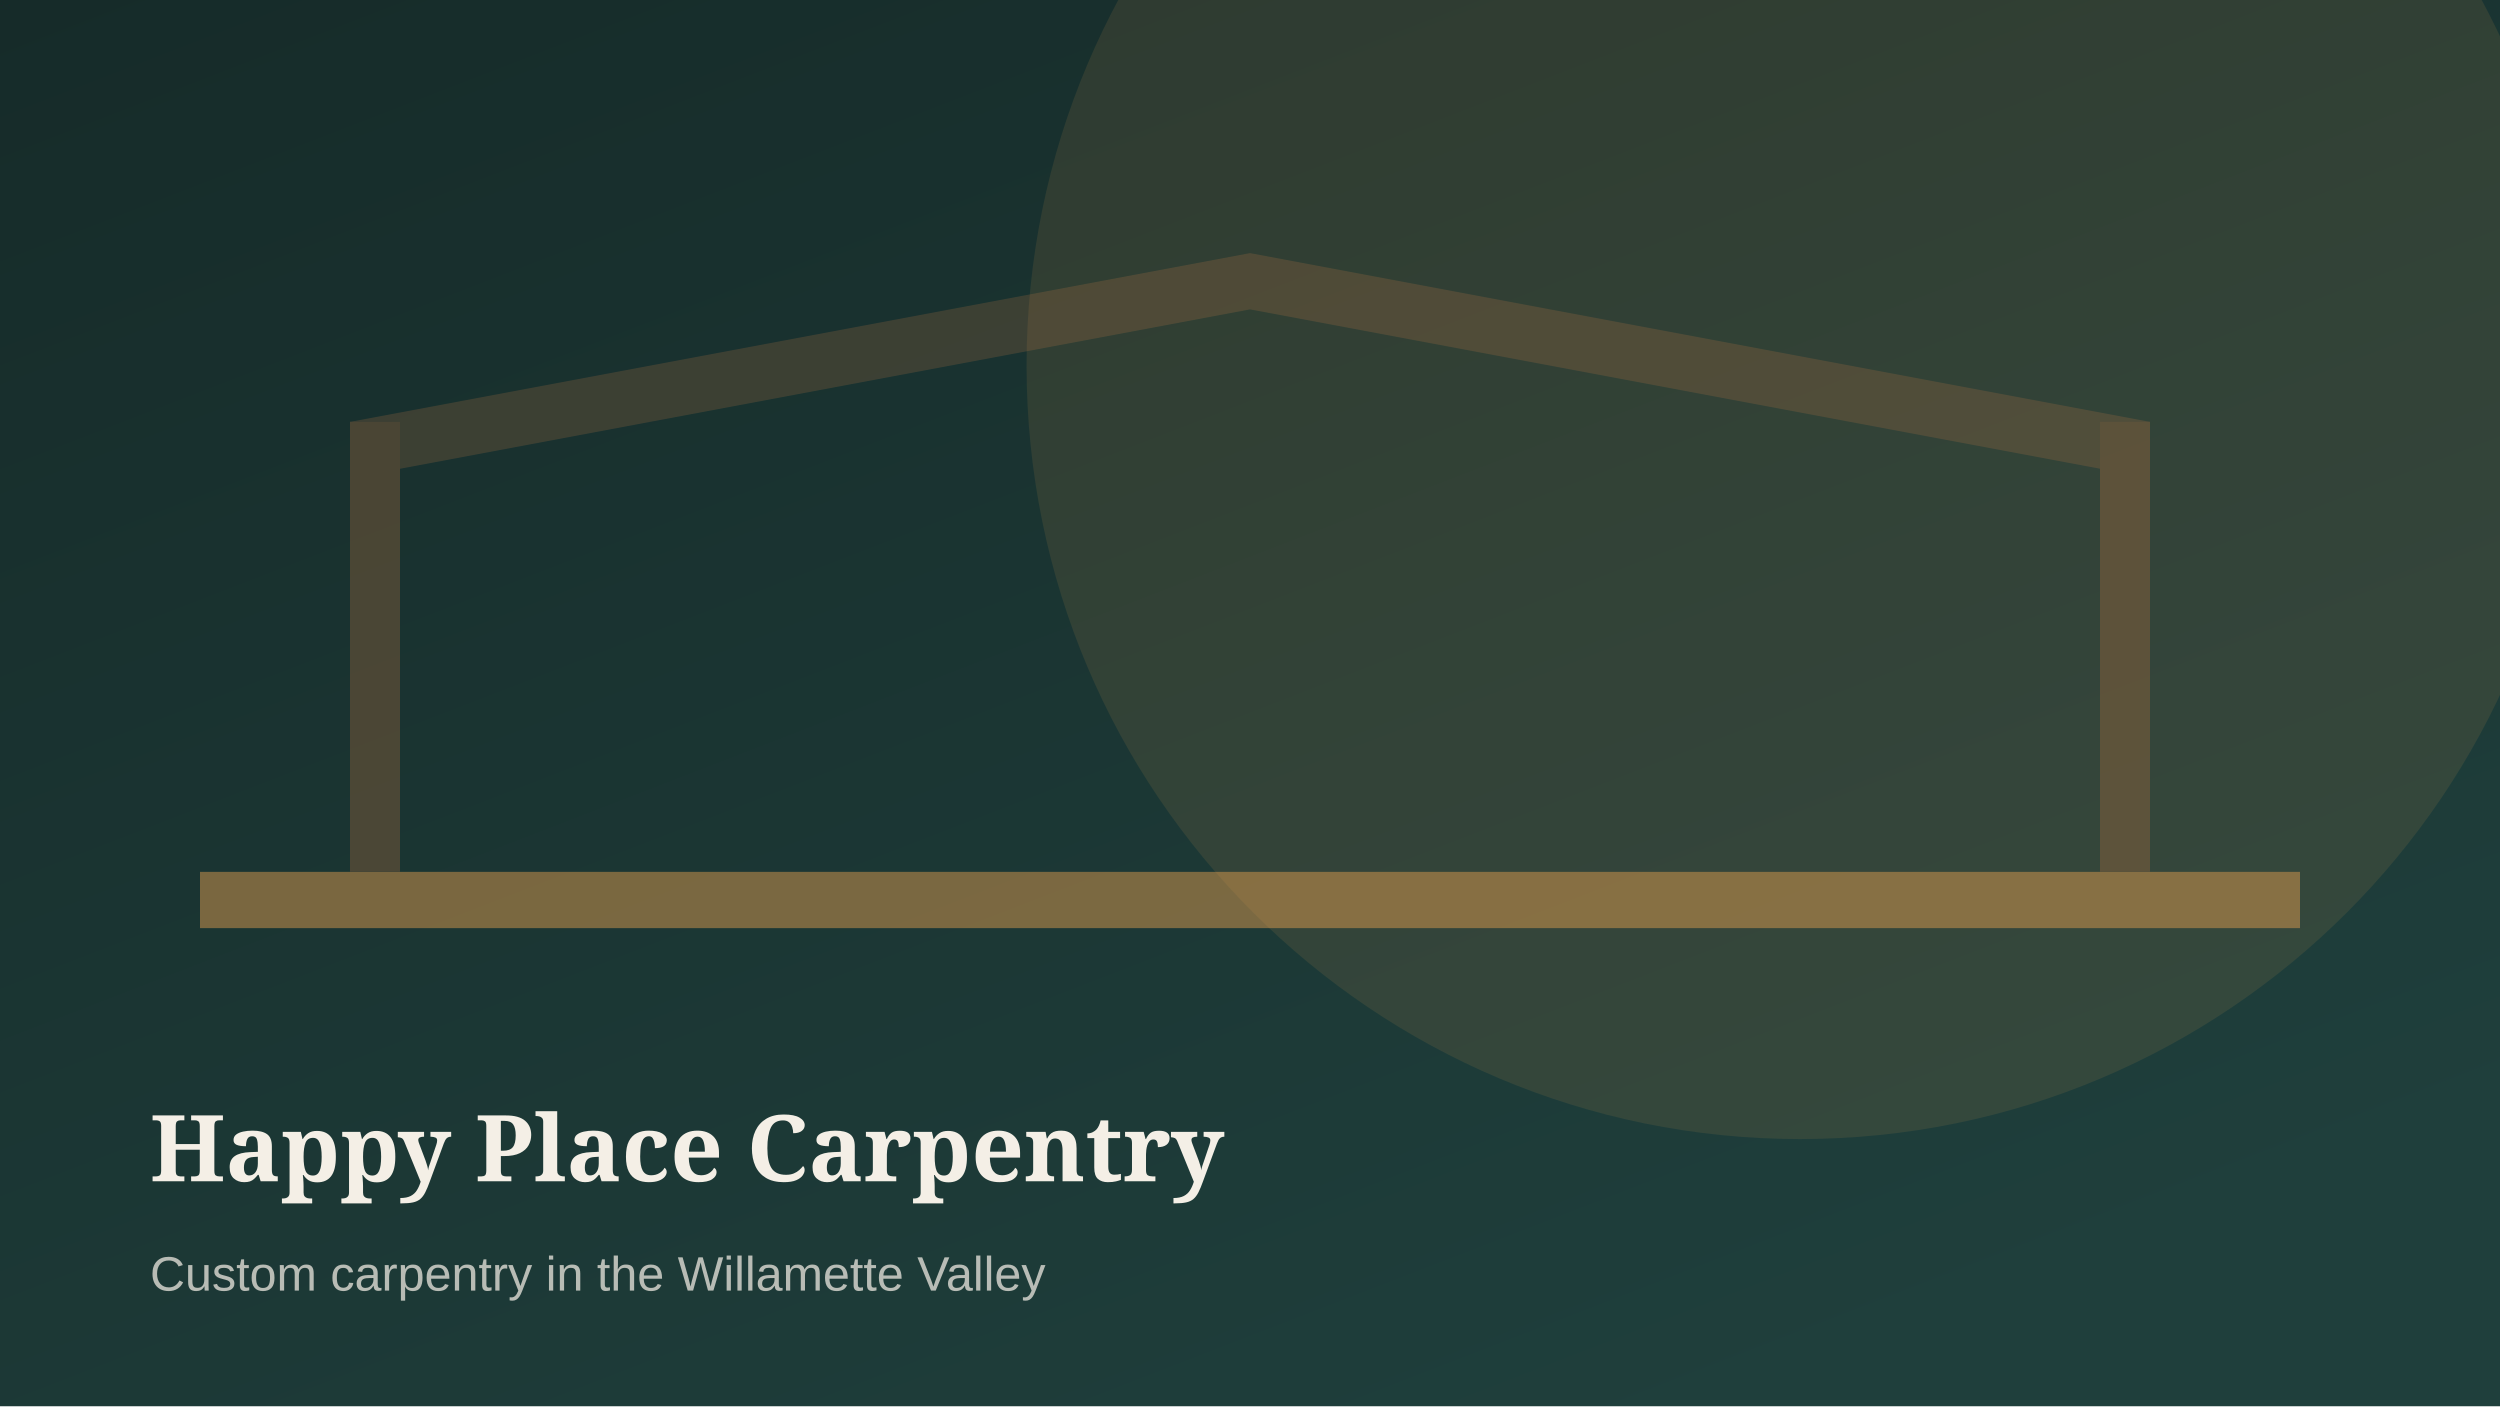
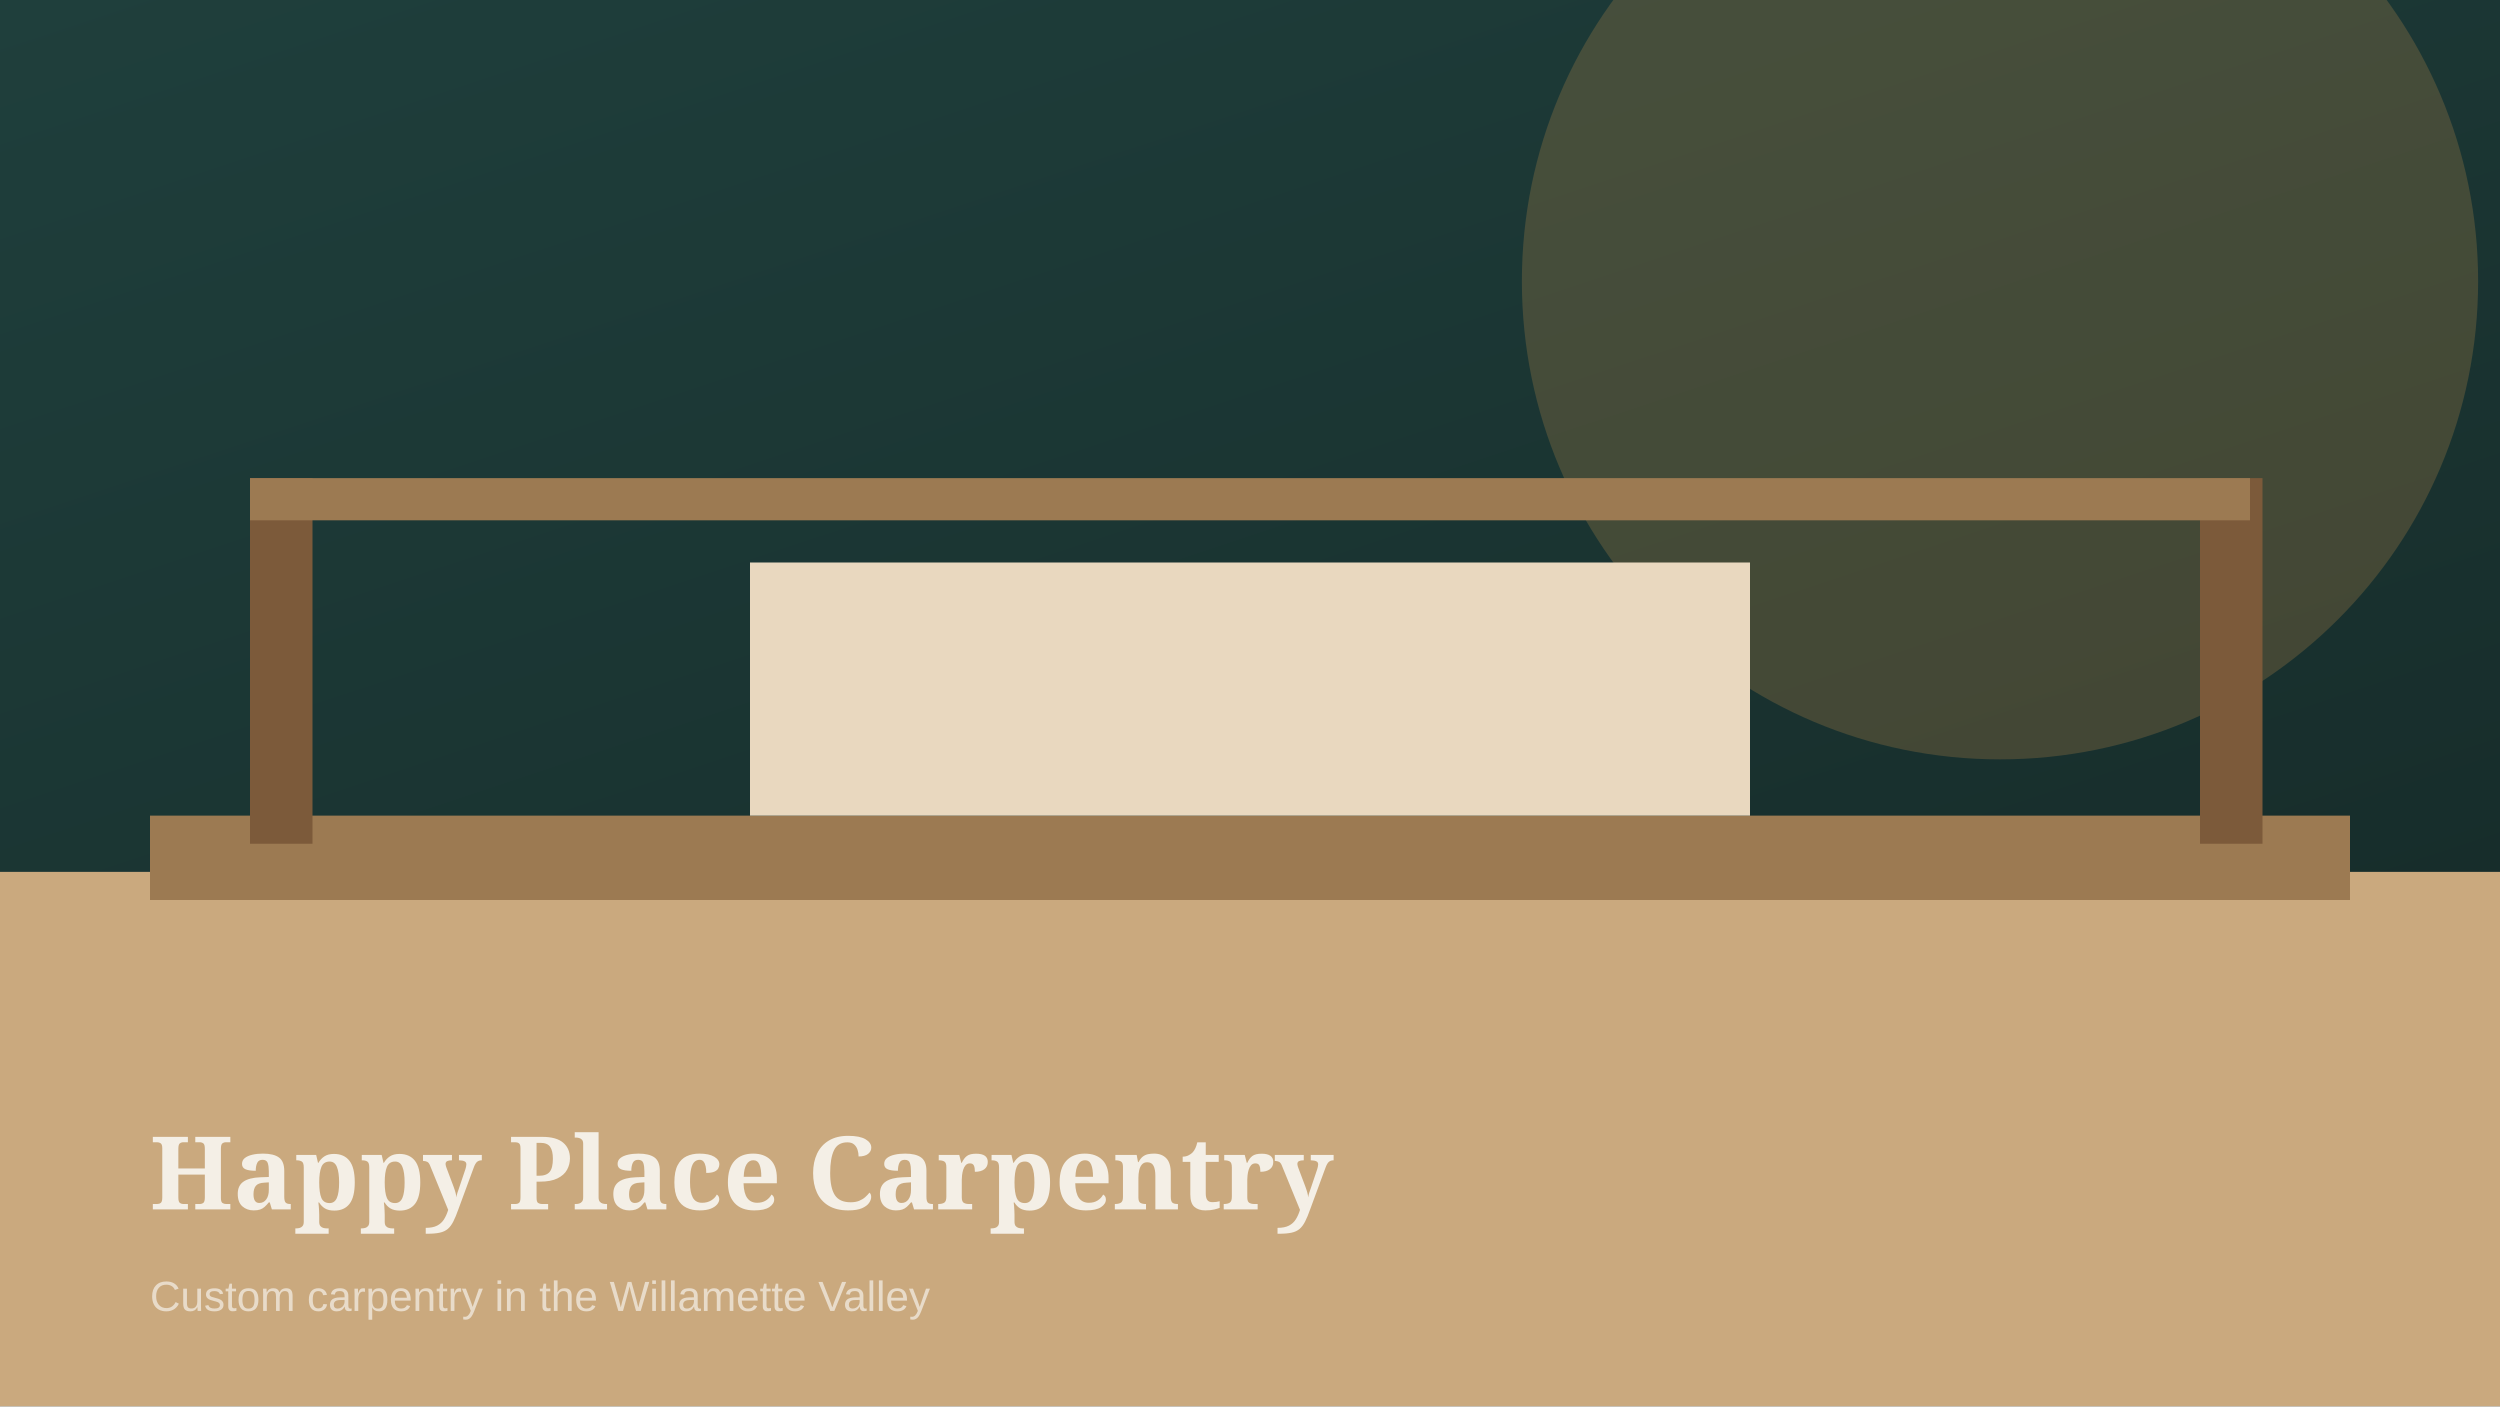
<svg xmlns="http://www.w3.org/2000/svg" width="1600" height="900" viewBox="0 0 1600 900" role="img" aria-label="Happy Place Carpentry">
  <defs>
-     <linearGradient id="g" x1="0" y1="0" x2="0.7" y2="1">
-       <stop offset="0" stop-color="#162b29" />
-       <stop offset="1" stop-color="#1F3F3C" />
+     <linearGradient id="g" x1="0" y1="0" x2="0.6" y2="1">
+       <stop offset="0" stop-color="#1F3F3C" />
+       <stop offset="1" stop-color="#162b29" />
    </linearGradient>
  </defs>
  <rect width="1600" height="900" fill="url(#g)" />
-   <g opacity="0.5">
-     <rect x="128" y="558" width="1344" height="36" fill="#d99a4e" />
-     <rect x="224" y="270" width="32" height="288" fill="#7c5a3a" />
-     <rect x="1344" y="270" width="32" height="288" fill="#7c5a3a" />
-     <path d="M224 270 L800 162 L1376 270 L1376 306 L800 198 L224 306 Z" fill="#7c5a3a" opacity="0.7" />
-   </g>
-   <circle cx="1152" cy="234" r="495" fill="#d99a4e" opacity="0.12" />
-   <text x="96" y="756" font-family="Georgia, serif" font-size="59" font-weight="700" fill="#f4efe6">Happy Place Carpentry</text>
-   <text x="96" y="826" font-family="Arial, sans-serif" font-size="31" fill="rgba(244,239,230,0.72)">Custom carpentry in the Willamette Valley</text>
+   <circle cx="1280" cy="180" r="306" fill="#d99a4e" opacity="0.22" />
+   <rect x="0" y="558" width="1600" height="342" fill="#caa97e" />
+   <rect x="96" y="522" width="1408" height="54" fill="#9c7a52" />
+   <rect x="160" y="306" width="40" height="234" fill="#7c5a3a" />
+   <rect x="1408" y="306" width="40" height="234" fill="#7c5a3a" />
+   <rect x="160" y="306" width="1280" height="27" fill="#9c7a52" />
+   <rect x="480" y="360" width="640" height="162" fill="#e9d8bf" />
+   <text x="96" y="774" font-family="Georgia, serif" font-size="65" font-weight="700" fill="#f4efe6">Happy Place Carpentry</text>
+   <text x="96" y="839" font-family="Arial, sans-serif" font-size="27" fill="rgba(244,239,230,0.72)">Custom carpentry in the Willamette Valley</text>
</svg>
